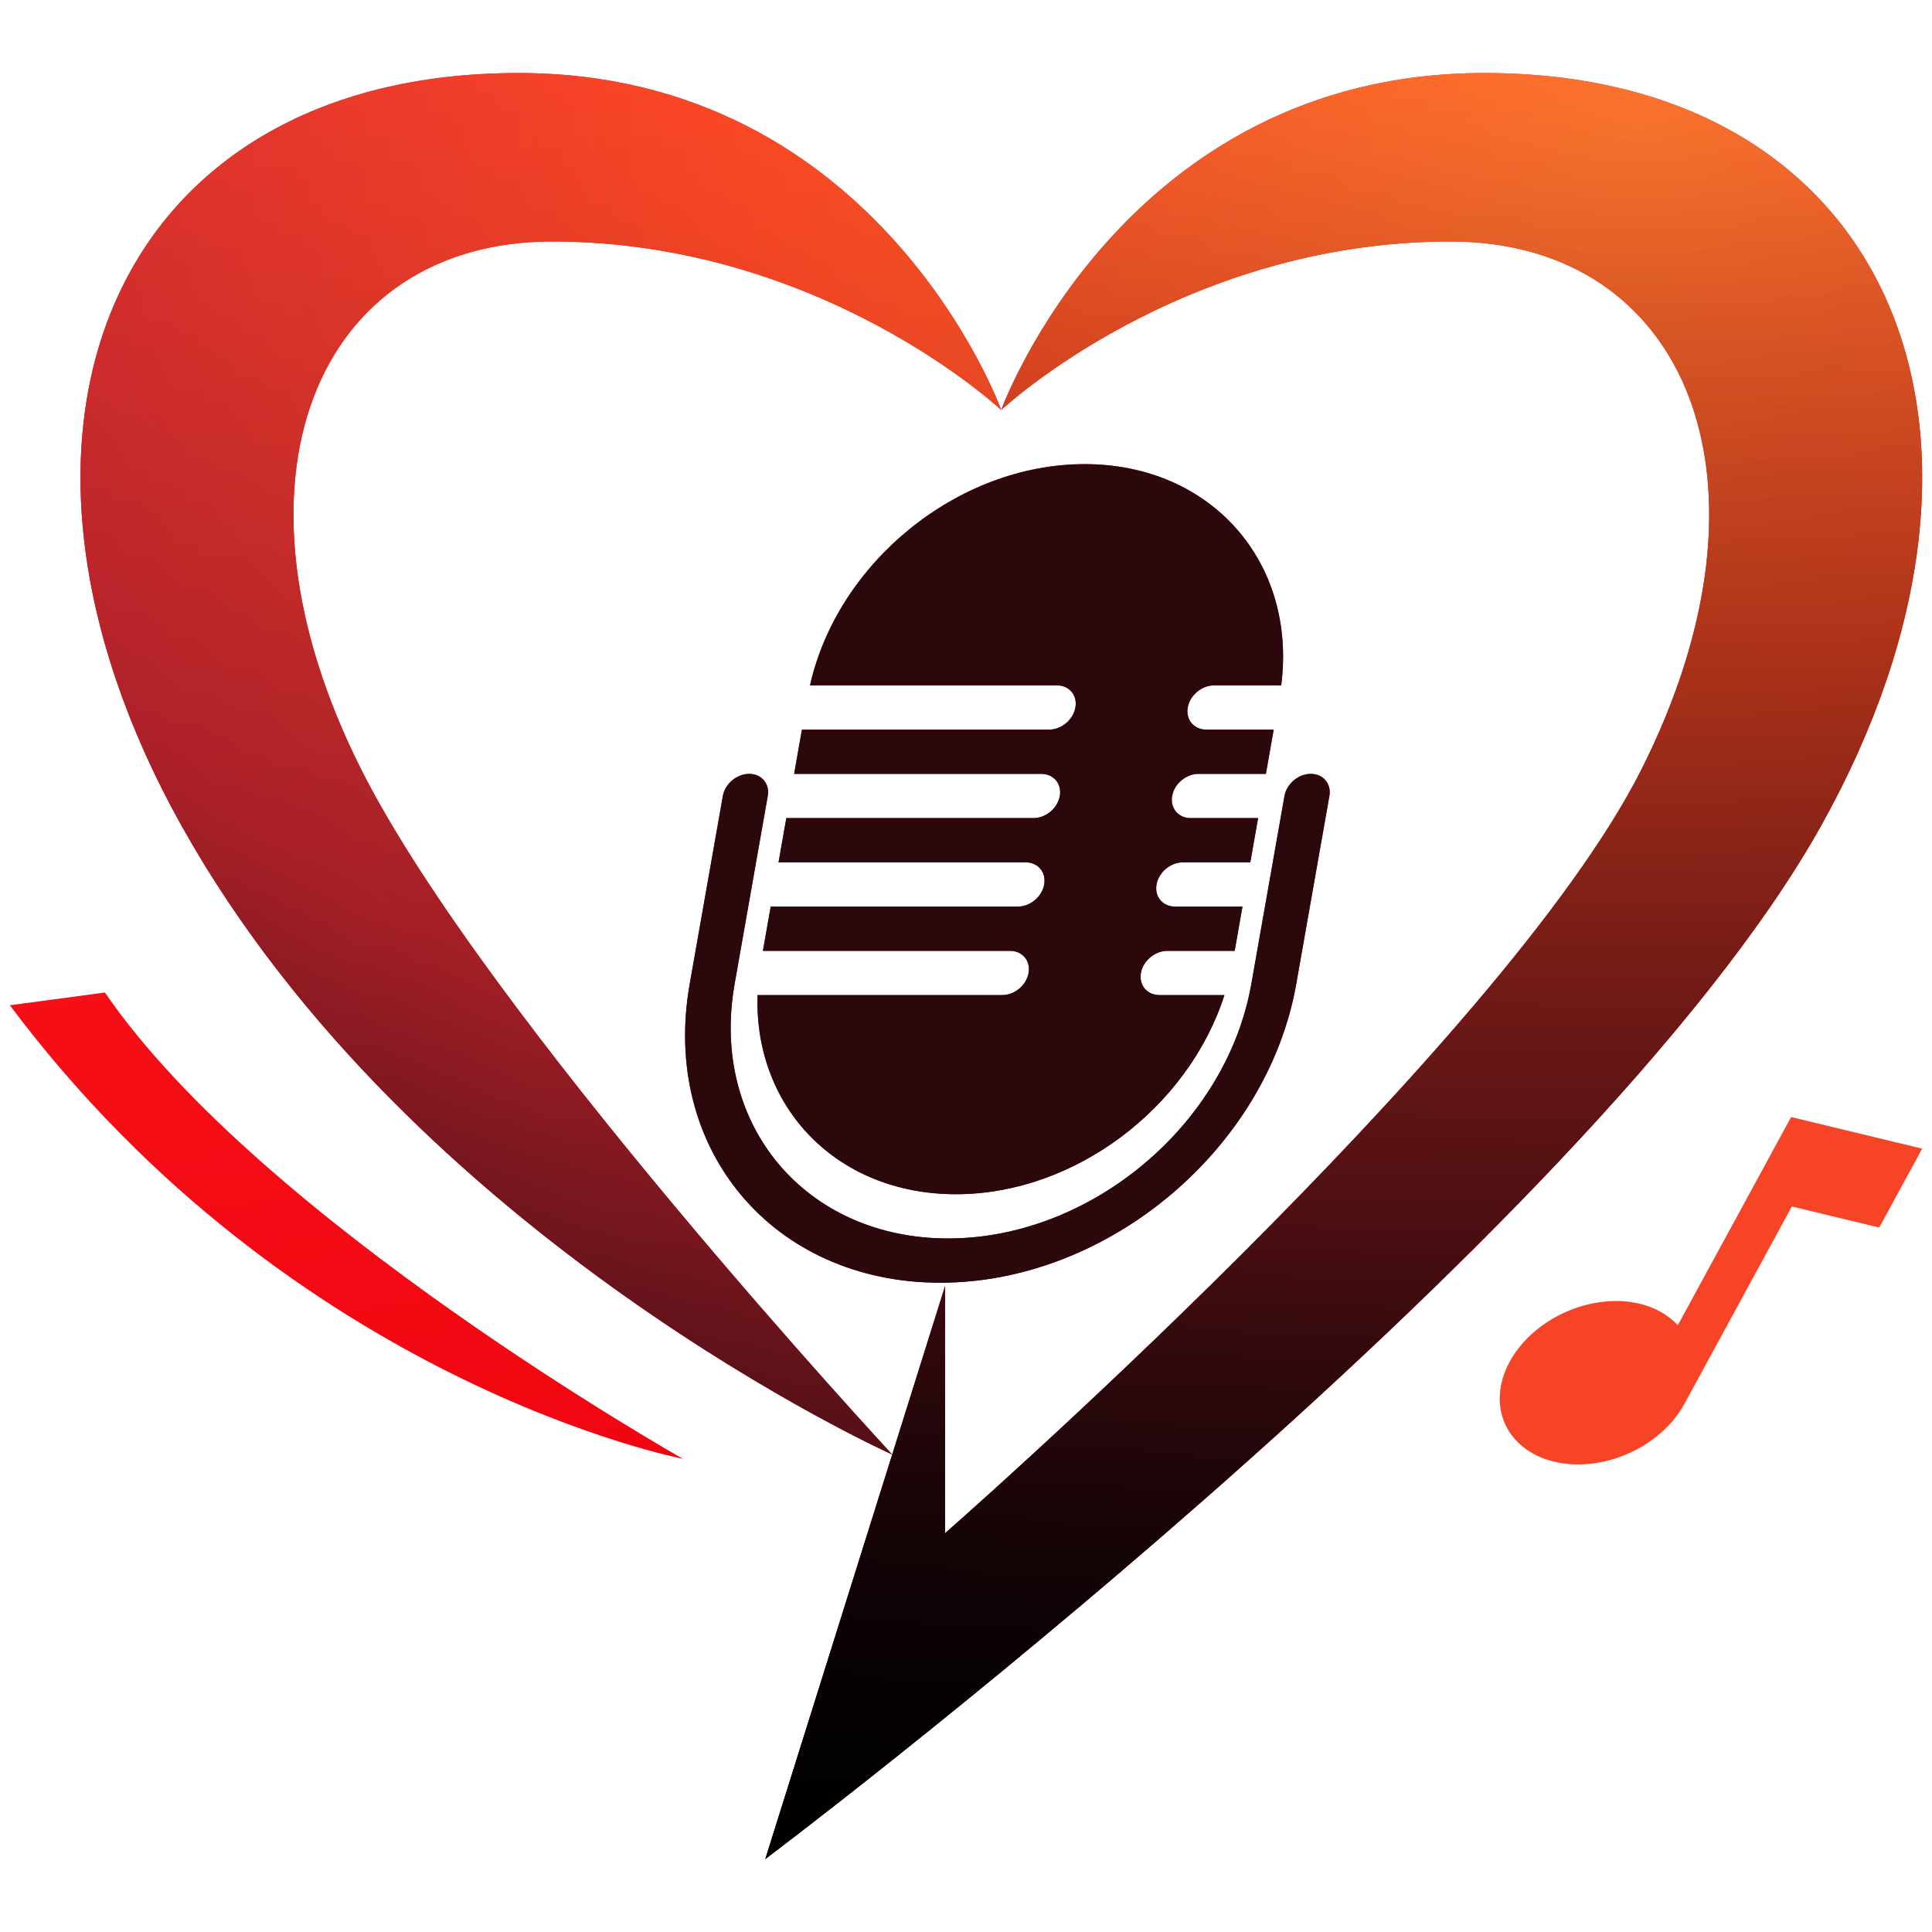
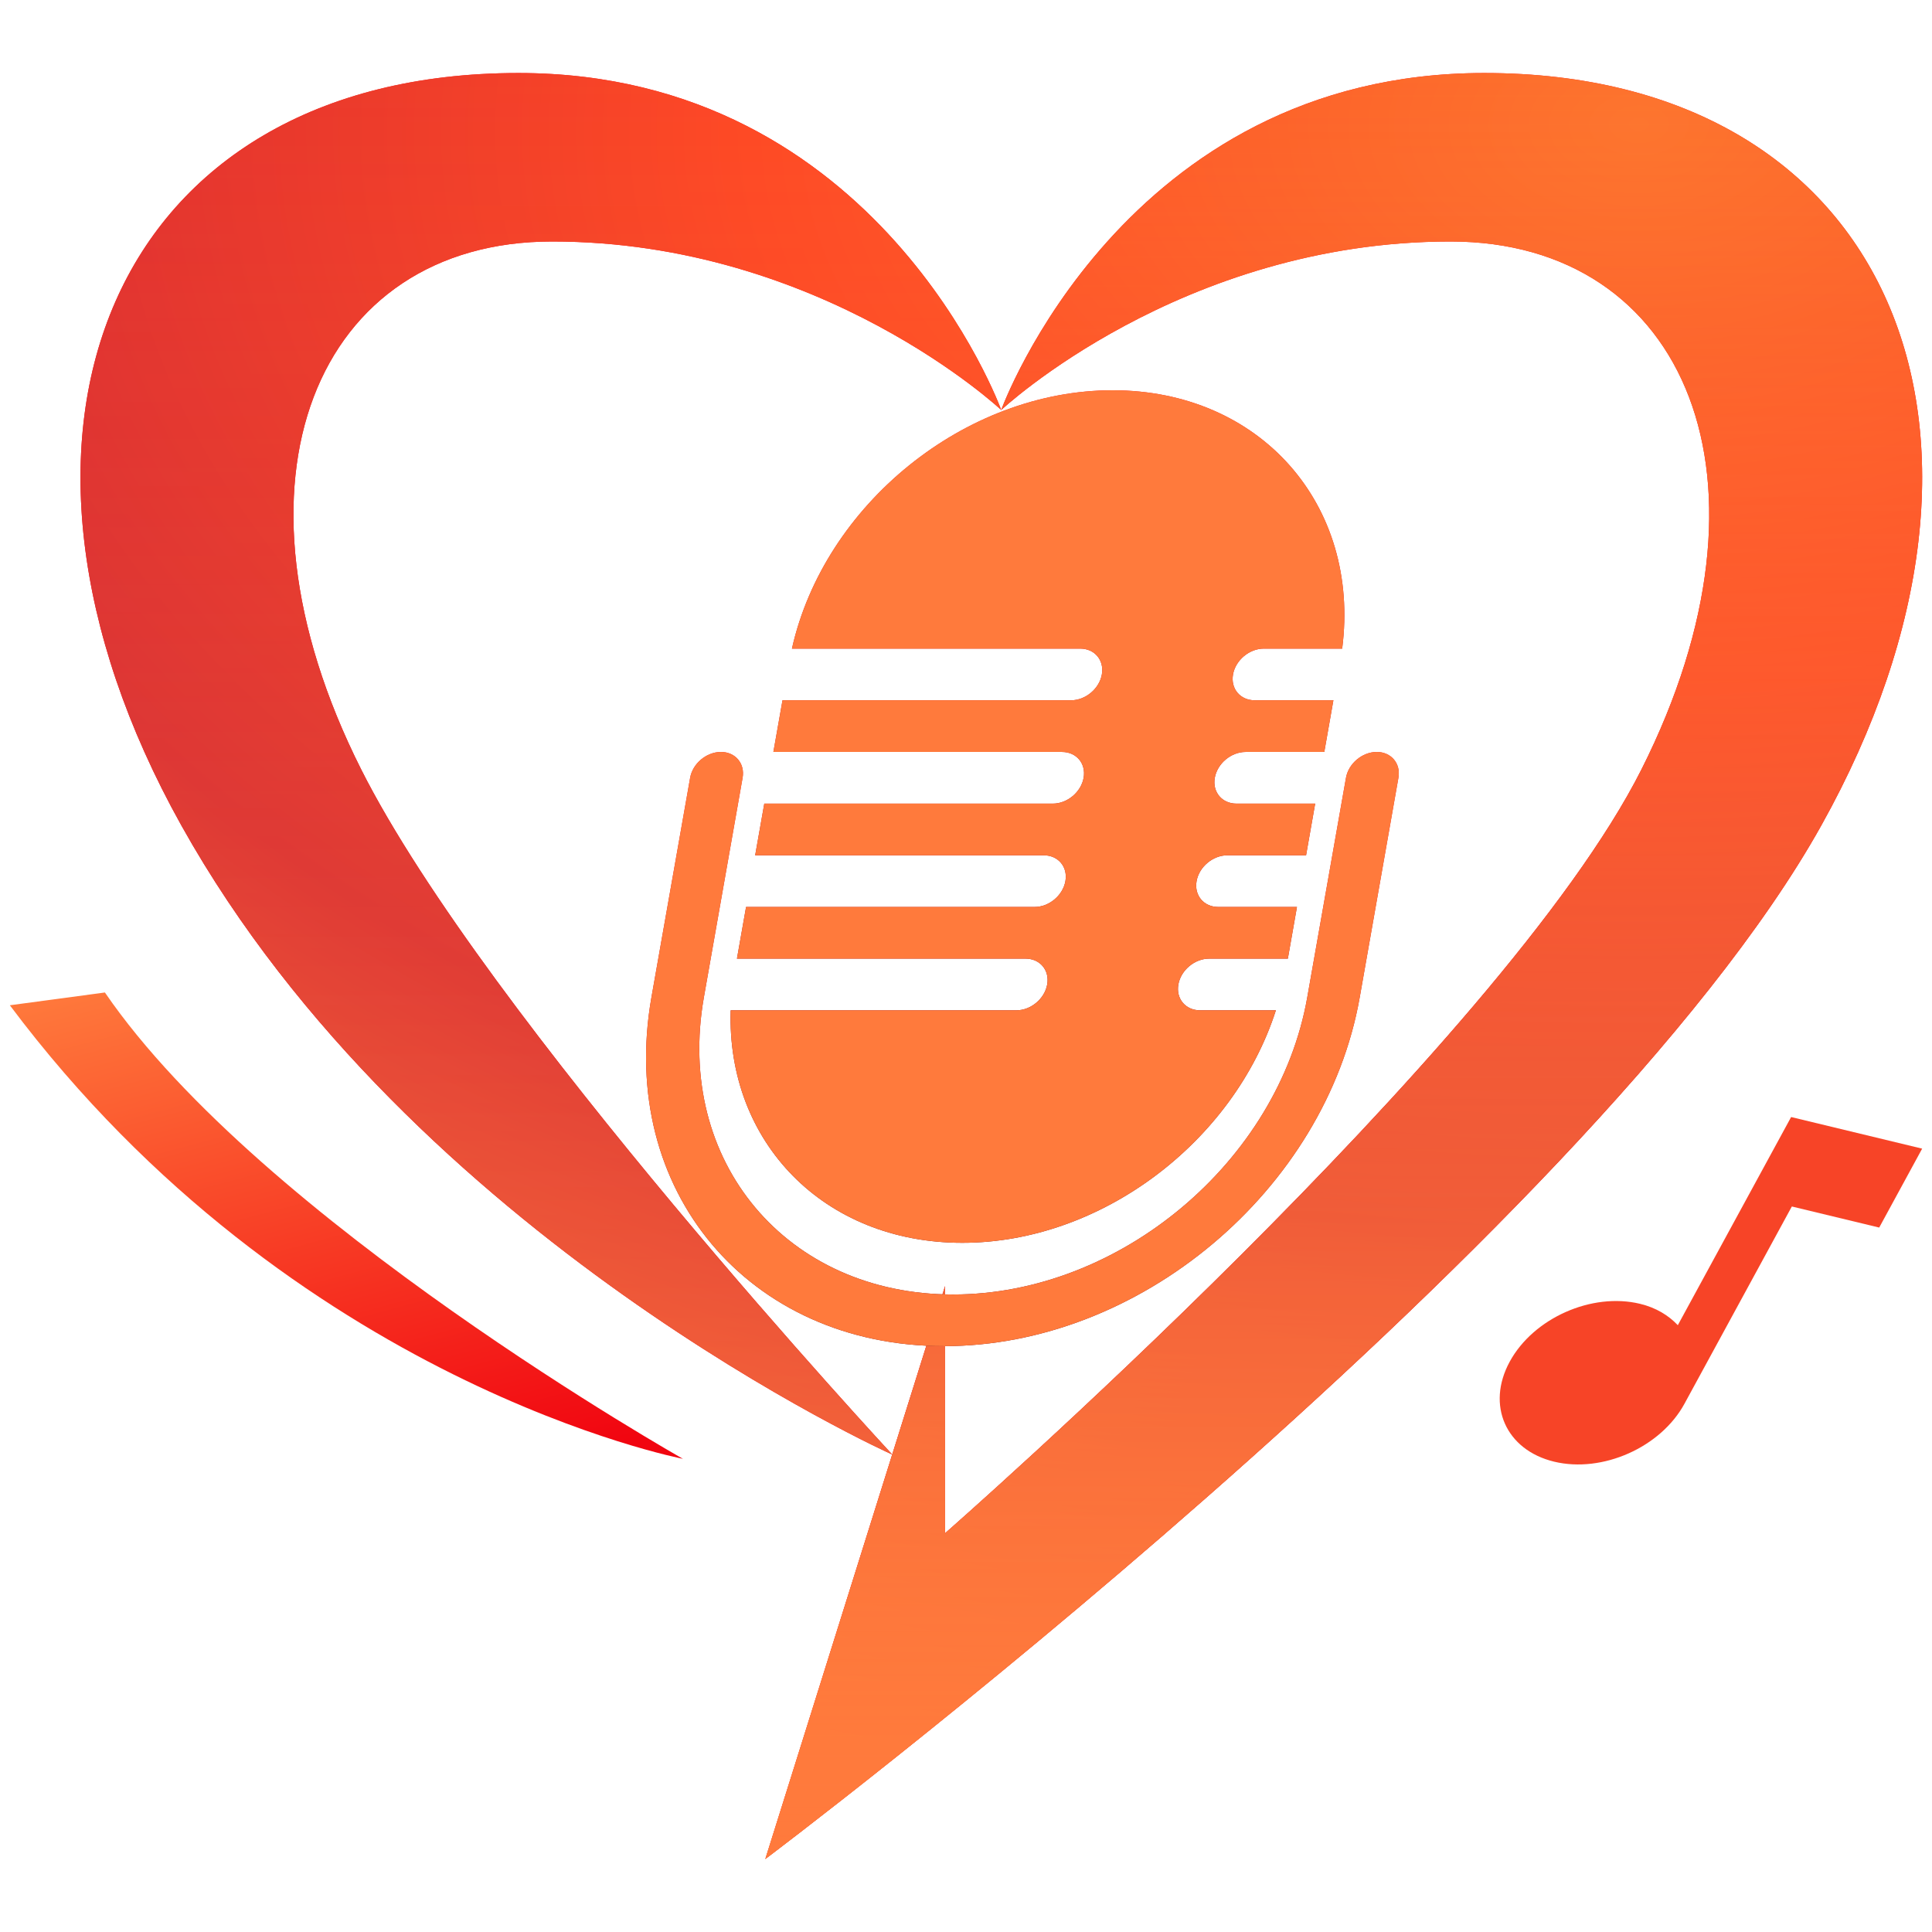
<svg xmlns="http://www.w3.org/2000/svg" width="86" height="86" viewBox="0 0 86 86" fill="none">
-   <path d="M42.068 57.25V68.25C42.068 68.25 66.879 46.54 73.068 34.25C79.551 21.375 75.056 10.75 64.568 10.75C52.568 10.75 44.568 18.25 44.568 18.25C44.568 18.25 49.998 3.25 66.068 3.25C84.119 3.25 90.856 19.22 81.068 36.75C70.792 55.152 34.068 82.75 34.068 82.75L39.716 64.746L42.068 57.25Z" fill="url(#paint0_linear_1_63)" />
-   <path d="M42.068 57.25V68.25C42.068 68.25 66.879 46.54 73.068 34.25C79.551 21.375 75.056 10.75 64.568 10.75C52.568 10.75 44.568 18.25 44.568 18.25C44.568 18.25 49.998 3.25 66.068 3.25C84.119 3.25 90.856 19.22 81.068 36.75C70.792 55.152 34.068 82.75 34.068 82.75L39.716 64.746L42.068 57.25Z" fill="url(#paint1_radial_1_63)" />
-   <path d="M42.068 57.25V68.25C42.068 68.25 66.879 46.54 73.068 34.25C79.551 21.375 75.056 10.75 64.568 10.75C52.568 10.75 44.568 18.25 44.568 18.25C44.568 18.25 49.998 3.25 66.068 3.25C84.119 3.25 90.856 19.22 81.068 36.75C70.792 55.152 34.068 82.75 34.068 82.75L39.716 64.746L42.068 57.25Z" fill="url(#paint2_linear_1_63)" />
-   <path d="M44.568 18.25C44.568 18.25 39.147 3.25 23.077 3.25C5.026 3.25 -1.711 19.22 8.077 36.75C18.353 55.152 39.716 64.746 39.716 64.746C39.716 64.746 21.616 45.25 16.077 34.25C9.594 21.375 14.089 10.75 24.577 10.75C36.577 10.75 44.568 18.25 44.568 18.25Z" fill="url(#paint3_linear_1_63)" />
-   <path d="M44.568 18.25C44.568 18.25 39.147 3.25 23.077 3.25C5.026 3.25 -1.711 19.22 8.077 36.75C18.353 55.152 39.716 64.746 39.716 64.746C39.716 64.746 21.616 45.25 16.077 34.25C9.594 21.375 14.089 10.75 24.577 10.75C36.577 10.75 44.568 18.25 44.568 18.25Z" fill="url(#paint4_radial_1_63)" />
-   <path d="M44.568 18.25C44.568 18.25 39.147 3.25 23.077 3.25C5.026 3.25 -1.711 19.22 8.077 36.75C18.353 55.152 39.716 64.746 39.716 64.746C39.716 64.746 21.616 45.25 16.077 34.25C9.594 21.375 14.089 10.75 24.577 10.75C36.577 10.75 44.568 18.25 44.568 18.25Z" fill="url(#paint5_linear_1_63)" fill-opacity="0.5" />
-   <path d="M30.7 43.803L32.176 35.432C32.272 34.888 32.797 34.447 33.349 34.447C33.901 34.447 34.272 34.888 34.176 35.432L32.7 43.803C31.597 50.058 35.851 55.128 42.203 55.128C48.554 55.128 54.597 50.058 55.7 43.803L57.176 35.432C57.272 34.888 57.797 34.447 58.349 34.447C58.901 34.447 59.272 34.888 59.176 35.432L57.7 43.803C56.405 51.146 49.311 57.098 41.855 57.098C34.4 57.098 29.405 51.146 30.7 43.803Z" fill="url(#paint6_linear_1_63)" />
-   <path d="M30.7 43.803L32.176 35.432C32.272 34.888 32.797 34.447 33.349 34.447C33.901 34.447 34.272 34.888 34.176 35.432L32.7 43.803C31.597 50.058 35.851 55.128 42.203 55.128C48.554 55.128 54.597 50.058 55.7 43.803L57.176 35.432C57.272 34.888 57.797 34.447 58.349 34.447C58.901 34.447 59.272 34.888 59.176 35.432L57.7 43.803C56.405 51.146 49.311 57.098 41.855 57.098C34.4 57.098 29.405 51.146 30.7 43.803Z" fill="#2B080C" />
-   <path d="M48.28 20.66C53.912 20.66 57.737 25.026 57.031 30.508H54.044C53.492 30.508 52.966 30.949 52.87 31.493C52.774 32.037 53.144 32.478 53.697 32.478H56.697L56.349 34.447H53.349C52.797 34.447 52.272 34.888 52.176 35.432C52.08 35.976 52.45 36.417 53.002 36.417H56.002L55.655 38.386H52.655C52.102 38.386 51.577 38.828 51.481 39.371C51.385 39.915 51.755 40.356 52.307 40.356H55.307L54.96 42.326H51.96C51.408 42.326 50.882 42.767 50.786 43.311C50.691 43.855 51.06 44.295 51.613 44.295H54.504C52.893 49.306 47.84 53.159 42.55 53.159C37.26 53.159 33.566 49.306 33.721 44.295H44.613C45.165 44.295 45.691 43.855 45.786 43.311C45.882 42.767 45.512 42.326 44.96 42.326H33.96L34.307 40.356H45.307C45.86 40.356 46.385 39.915 46.481 39.371C46.577 38.828 46.207 38.386 45.655 38.386H34.655L35.002 36.417H46.002C46.554 36.417 47.08 35.976 47.176 35.432C47.272 34.888 46.901 34.447 46.349 34.447H35.349L35.697 32.478H46.697C47.249 32.478 47.774 32.037 47.87 31.493C47.966 30.949 47.596 30.508 47.044 30.508H36.056C37.284 25.026 42.649 20.66 48.28 20.66Z" fill="url(#paint7_linear_1_63)" />
-   <path d="M48.28 20.66C53.912 20.66 57.737 25.026 57.031 30.508H54.044C53.492 30.508 52.966 30.949 52.87 31.493C52.774 32.037 53.144 32.478 53.697 32.478H56.697L56.349 34.447H53.349C52.797 34.447 52.272 34.888 52.176 35.432C52.08 35.976 52.45 36.417 53.002 36.417H56.002L55.655 38.386H52.655C52.102 38.386 51.577 38.828 51.481 39.371C51.385 39.915 51.755 40.356 52.307 40.356H55.307L54.96 42.326H51.96C51.408 42.326 50.882 42.767 50.786 43.311C50.691 43.855 51.06 44.295 51.613 44.295H54.504C52.893 49.306 47.84 53.159 42.55 53.159C37.26 53.159 33.566 49.306 33.721 44.295H44.613C45.165 44.295 45.691 43.855 45.786 43.311C45.882 42.767 45.512 42.326 44.96 42.326H33.96L34.307 40.356H45.307C45.86 40.356 46.385 39.915 46.481 39.371C46.577 38.828 46.207 38.386 45.655 38.386H34.655L35.002 36.417H46.002C46.554 36.417 47.08 35.976 47.176 35.432C47.272 34.888 46.901 34.447 46.349 34.447H35.349L35.697 32.478H46.697C47.249 32.478 47.774 32.037 47.87 31.493C47.966 30.949 47.596 30.508 47.044 30.508H36.056C37.284 25.026 42.649 20.66 48.28 20.66Z" fill="#2B080C" />
-   <path d="M79.729 49.723L74.685 58.989C74.274 58.552 73.714 58.208 73.004 58.037C70.856 57.519 68.26 58.671 67.203 60.612C66.147 62.553 67.031 64.545 69.179 65.064C71.328 65.582 73.924 64.429 74.98 62.488L79.761 53.705L83.65 54.643L85.562 51.13L79.729 49.723Z" fill="#F74427" />
-   <path d="M0.438 44.748C13.073 61.617 30.4 64.937 30.4 64.937C30.4 64.937 11.625 54.343 4.67 44.179L0.438 44.748Z" fill="url(#paint8_linear_1_63)" />
+   <path d="M42.068 57.25V68.25C42.068 68.25 66.879 46.54 73.068 34.25C79.552 21.375 75.056 10.75 64.568 10.75C52.568 10.75 44.568 18.25 44.568 18.25C44.568 18.25 49.998 3.25 66.068 3.25C84.119 3.25 90.856 19.22 81.068 36.75C70.792 55.152 34.068 82.75 34.068 82.75L39.716 64.746L42.068 57.25Z" fill="url(#paint0_linear_1_73)" />
+   <path d="M42.068 57.25V68.25C42.068 68.25 66.879 46.54 73.068 34.25C79.552 21.375 75.056 10.75 64.568 10.75C52.568 10.75 44.568 18.25 44.568 18.25C44.568 18.25 49.998 3.25 66.068 3.25C84.119 3.25 90.856 19.22 81.068 36.75C70.792 55.152 34.068 82.75 34.068 82.75L39.716 64.746L42.068 57.25Z" fill="url(#paint1_radial_1_73)" />
+   <path d="M42.068 57.25V68.25C42.068 68.25 66.879 46.54 73.068 34.25C79.552 21.375 75.056 10.75 64.568 10.75C52.568 10.75 44.568 18.25 44.568 18.25C44.568 18.25 49.998 3.25 66.068 3.25C84.119 3.25 90.856 19.22 81.068 36.75C70.792 55.152 34.068 82.75 34.068 82.75L39.716 64.746L42.068 57.25Z" fill="url(#paint2_linear_1_73)" />
+   <path d="M44.568 18.25C44.568 18.25 39.147 3.25 23.077 3.25C5.026 3.25 -1.711 19.22 8.077 36.75C18.353 55.152 39.716 64.746 39.716 64.746C39.716 64.746 21.616 45.25 16.077 34.25C9.594 21.375 14.089 10.75 24.577 10.75C36.577 10.75 44.568 18.25 44.568 18.25Z" fill="url(#paint3_linear_1_73)" />
+   <path d="M44.568 18.25C44.568 18.25 39.147 3.25 23.077 3.25C5.026 3.25 -1.711 19.22 8.077 36.75C18.353 55.152 39.716 64.746 39.716 64.746C39.716 64.746 21.616 45.25 16.077 34.25C9.594 21.375 14.089 10.75 24.577 10.75C36.577 10.75 44.568 18.25 44.568 18.25Z" fill="url(#paint4_radial_1_73)" />
+   <path d="M44.568 18.25C44.568 18.25 39.147 3.25 23.077 3.25C5.026 3.25 -1.711 19.22 8.077 36.75C18.353 55.152 39.716 64.746 39.716 64.746C39.716 64.746 21.616 45.25 16.077 34.25C9.594 21.375 14.089 10.75 24.577 10.75C36.577 10.75 44.568 18.25 44.568 18.25Z" fill="url(#paint5_linear_1_73)" fill-opacity="0.5" />
+   <path d="M28.997 44.397L30.72 34.622C30.832 33.987 31.446 33.472 32.091 33.472C32.736 33.472 33.168 33.987 33.056 34.622L31.332 44.397C30.044 51.701 35.013 57.622 42.429 57.622C49.846 57.622 56.902 51.701 58.19 44.397L59.914 34.622C60.026 33.987 60.639 33.472 61.284 33.472C61.929 33.472 62.361 33.987 62.249 34.622L60.526 44.397C59.014 52.971 50.73 59.922 42.024 59.922C33.317 59.922 27.485 52.971 28.997 44.397Z" fill="url(#paint6_linear_1_73)" />
+   <path d="M28.997 44.397L30.72 34.622C30.832 33.987 31.446 33.472 32.091 33.472C32.736 33.472 33.168 33.987 33.056 34.622L31.332 44.397C30.044 51.701 35.013 57.622 42.429 57.622C49.846 57.622 56.902 51.701 58.19 44.397L59.914 34.622C60.026 33.987 60.639 33.472 61.284 33.472C61.929 33.472 62.361 33.987 62.249 34.622L60.526 44.397C59.014 52.971 50.73 59.922 42.024 59.922C33.317 59.922 27.485 52.971 28.997 44.397Z" fill="#FF7A3C" />
+   <path d="M49.526 17.372C56.102 17.372 60.569 22.47 59.745 28.872H56.257C55.612 28.872 54.998 29.387 54.886 30.022C54.774 30.657 55.206 31.172 55.851 31.172H59.354L58.949 33.472H55.446C54.801 33.472 54.187 33.987 54.075 34.622C53.963 35.257 54.395 35.772 55.04 35.772H58.543L58.138 38.072H54.634C53.989 38.072 53.376 38.587 53.264 39.222C53.152 39.857 53.584 40.372 54.229 40.372H57.732L57.327 42.672H53.823C53.178 42.672 52.565 43.187 52.453 43.822C52.341 44.457 52.773 44.972 53.418 44.972H56.794C54.913 50.823 49.012 55.322 42.835 55.322C36.658 55.322 32.343 50.823 32.525 44.972H45.244C45.889 44.972 46.502 44.457 46.614 43.822C46.726 43.187 46.294 42.672 45.649 42.672H32.804L33.21 40.372H46.055C46.7 40.372 47.313 39.857 47.425 39.222C47.537 38.587 47.105 38.072 46.46 38.072H33.615L34.021 35.772H46.866C47.511 35.772 48.124 35.257 48.236 34.622C48.348 33.987 47.916 33.472 47.271 33.472H34.426L34.832 31.172H47.677C48.322 31.172 48.935 30.657 49.047 30.022C49.159 29.387 48.727 28.872 48.083 28.872H35.252C36.686 22.47 42.95 17.372 49.526 17.372Z" fill="url(#paint7_linear_1_73)" />
+   <path d="M49.526 17.372C56.102 17.372 60.569 22.47 59.745 28.872H56.257C55.612 28.872 54.998 29.387 54.886 30.022C54.774 30.657 55.206 31.172 55.851 31.172H59.354L58.949 33.472H55.446C54.801 33.472 54.187 33.987 54.075 34.622C53.963 35.257 54.395 35.772 55.04 35.772H58.543L58.138 38.072H54.634C53.989 38.072 53.376 38.587 53.264 39.222C53.152 39.857 53.584 40.372 54.229 40.372H57.732L57.327 42.672H53.823C53.178 42.672 52.565 43.187 52.453 43.822C52.341 44.457 52.773 44.972 53.418 44.972H56.794C54.913 50.823 49.012 55.322 42.835 55.322C36.658 55.322 32.343 50.823 32.525 44.972H45.244C45.889 44.972 46.502 44.457 46.614 43.822C46.726 43.187 46.294 42.672 45.649 42.672H32.804L33.21 40.372H46.055C46.7 40.372 47.313 39.857 47.425 39.222C47.537 38.587 47.105 38.072 46.46 38.072H33.615L34.021 35.772H46.866C47.511 35.772 48.124 35.257 48.236 34.622C48.348 33.987 47.916 33.472 47.271 33.472H34.426L34.832 31.172H47.677C48.322 31.172 48.935 30.657 49.047 30.022C49.159 29.387 48.727 28.872 48.083 28.872H35.252C36.686 22.47 42.95 17.372 49.526 17.372Z" fill="#FF7A3C" />
+   <path d="M79.729 49.723L74.685 58.989C74.274 58.552 73.714 58.208 73.004 58.037C70.856 57.519 68.26 58.671 67.203 60.612C66.147 62.553 67.031 64.545 69.179 65.064C71.328 65.582 73.923 64.429 74.98 62.488L79.761 53.705L83.65 54.643L85.562 51.13L79.729 49.723Z" fill="#F74427" />
+   <path d="M0.438 44.748C13.073 61.617 30.4 64.937 30.4 64.937C30.4 64.937 11.625 54.343 4.67 44.179L0.438 44.748Z" fill="url(#paint8_linear_1_73)" />
  <defs>
-     <linearGradient id="paint0_linear_1_63" x1="24.08" y1="3.25" x2="24.08" y2="60.75" gradientUnits="userSpaceOnUse">
+     <linearGradient id="paint0_linear_1_73" x1="24.08" y1="3.25" x2="24.08" y2="60.75" gradientUnits="userSpaceOnUse">
      <stop stop-color="#FD1C21" />
      <stop offset="1" stop-color="#F10510" />
    </linearGradient>
-     <radialGradient id="paint1_radial_1_63" cx="0" cy="0" r="1" gradientTransform="matrix(-51.0146 68.5083 -109.066 -32.0442 72.3295 5.31612)" gradientUnits="userSpaceOnUse">
+     <radialGradient id="paint1_radial_1_73" cx="0" cy="0" r="1" gradientTransform="matrix(-51.0146 68.5083 -109.066 -32.0442 72.3295 5.31612)" gradientUnits="userSpaceOnUse">
      <stop stop-color="#FD752E" />
      <stop offset="0.327" stop-color="#FE4925" />
      <stop offset="0.657" stop-color="#D62833" />
-       <stop offset="1" stop-color="#3B0B19" />
+       <stop offset="1" stop-color="#FF7A3C" />
    </radialGradient>
-     <linearGradient id="paint2_linear_1_63" x1="44.572" y1="3.25" x2="44.572" y2="82.75" gradientUnits="userSpaceOnUse">
-       <stop stop-opacity="0" />
-       <stop offset="1" />
+     <linearGradient id="paint2_linear_1_73" x1="44.573" y1="3.25" x2="44.573" y2="82.75" gradientUnits="userSpaceOnUse">
+       <stop stop-color="#FF7A3C" stop-opacity="0" />
+       <stop offset="1" stop-color="#FF7A3C" />
    </linearGradient>
-     <linearGradient id="paint3_linear_1_63" x1="24.08" y1="3.25" x2="24.08" y2="60.75" gradientUnits="userSpaceOnUse">
+     <linearGradient id="paint3_linear_1_73" x1="24.08" y1="3.25" x2="24.08" y2="60.75" gradientUnits="userSpaceOnUse">
      <stop stop-color="#FD1C21" />
      <stop offset="1" stop-color="#F10510" />
    </linearGradient>
-     <radialGradient id="paint4_radial_1_63" cx="0" cy="0" r="1" gradientTransform="matrix(-51.0146 68.5083 -109.066 -32.0442 72.3295 5.31612)" gradientUnits="userSpaceOnUse">
+     <radialGradient id="paint4_radial_1_73" cx="0" cy="0" r="1" gradientTransform="matrix(-51.0146 68.5083 -109.066 -32.0442 72.3295 5.31612)" gradientUnits="userSpaceOnUse">
      <stop stop-color="#FD752E" />
      <stop offset="0.327" stop-color="#FE4925" />
      <stop offset="0.657" stop-color="#D62833" />
-       <stop offset="1" stop-color="#3B0B19" />
+       <stop offset="1" stop-color="#FF7A3C" />
    </radialGradient>
-     <linearGradient id="paint5_linear_1_63" x1="44.572" y1="3.25" x2="44.572" y2="82.75" gradientUnits="userSpaceOnUse">
-       <stop stop-opacity="0" />
-       <stop offset="1" />
+     <linearGradient id="paint5_linear_1_73" x1="44.573" y1="3.25" x2="44.573" y2="82.75" gradientUnits="userSpaceOnUse">
+       <stop stop-color="#FF7A3C" stop-opacity="0" />
+       <stop offset="1" stop-color="#FF7A3C" />
    </linearGradient>
-     <linearGradient id="paint6_linear_1_63" x1="45.849" y1="34.447" x2="45.849" y2="57.098" gradientUnits="userSpaceOnUse">
+     <linearGradient id="paint6_linear_1_73" x1="46.688" y1="33.472" x2="46.688" y2="59.922" gradientUnits="userSpaceOnUse">
      <stop stop-color="#FB181E" />
      <stop offset="1" stop-color="#731522" />
    </linearGradient>
-     <linearGradient id="paint7_linear_1_63" x1="48.28" y1="20.66" x2="48.28" y2="53.159" gradientUnits="userSpaceOnUse">
+     <linearGradient id="paint7_linear_1_73" x1="49.526" y1="17.372" x2="49.526" y2="55.322" gradientUnits="userSpaceOnUse">
      <stop stop-color="#FB181E" />
      <stop offset="1" stop-color="#731522" />
    </linearGradient>
-     <linearGradient id="paint8_linear_1_63" x1="11.836" y1="9.415" x2="19.495" y2="66.402" gradientUnits="userSpaceOnUse">
-       <stop stop-color="#FD1C21" />
+     <linearGradient id="paint8_linear_1_73" x1="12.729" y1="41.151" x2="19.495" y2="66.402" gradientUnits="userSpaceOnUse">
+       <stop stop-color="#FF7A3C" />
      <stop offset="1" stop-color="#F10510" />
    </linearGradient>
  </defs>
</svg>
